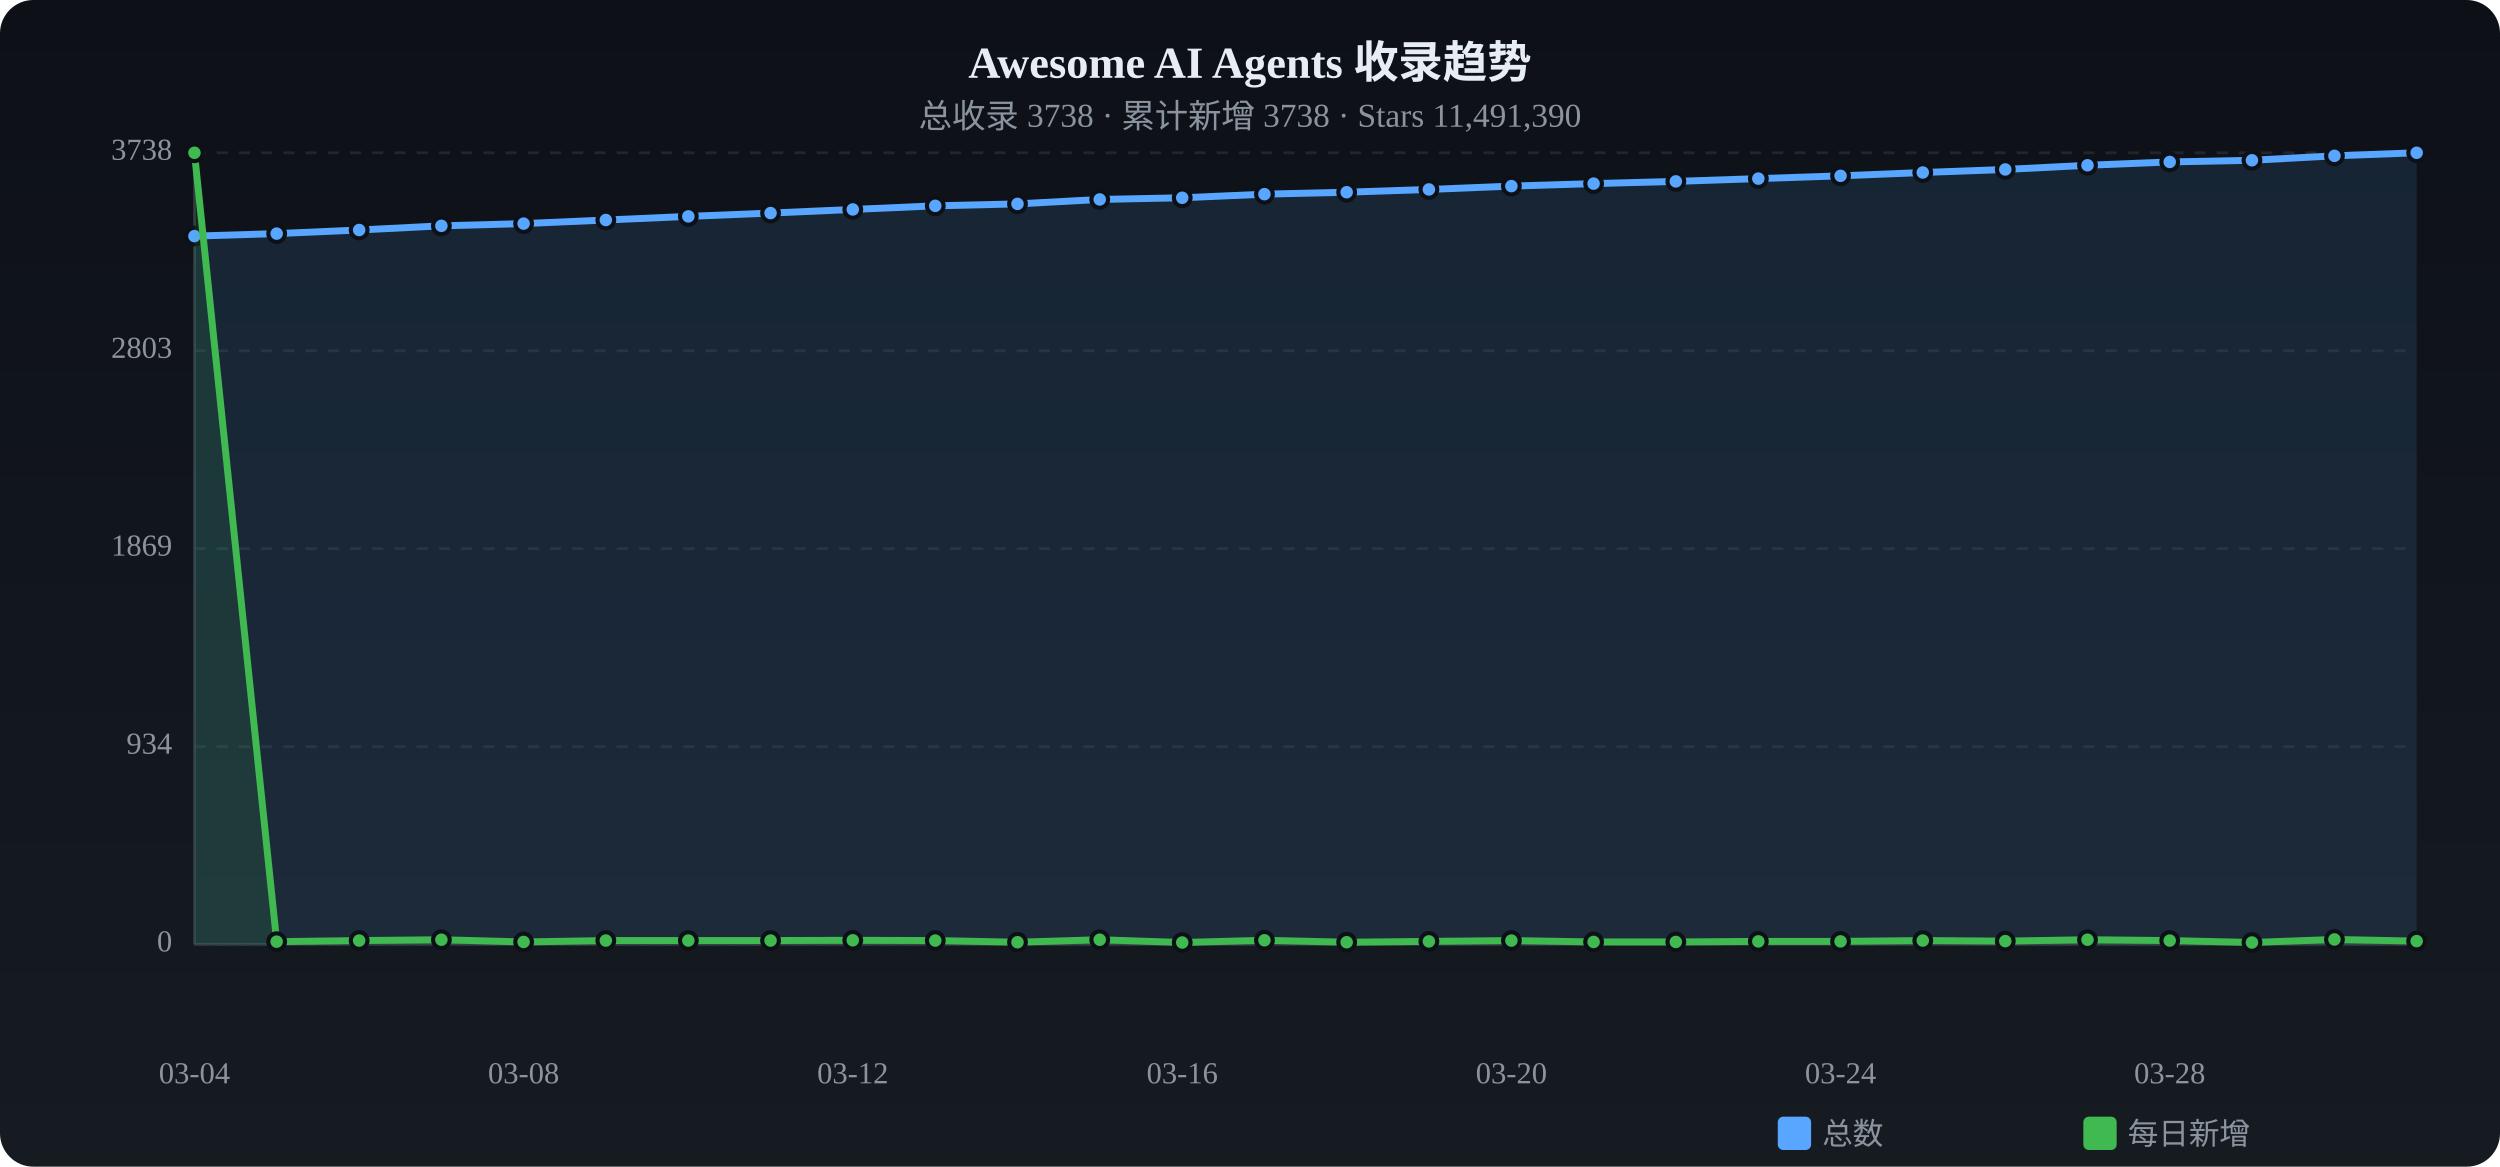
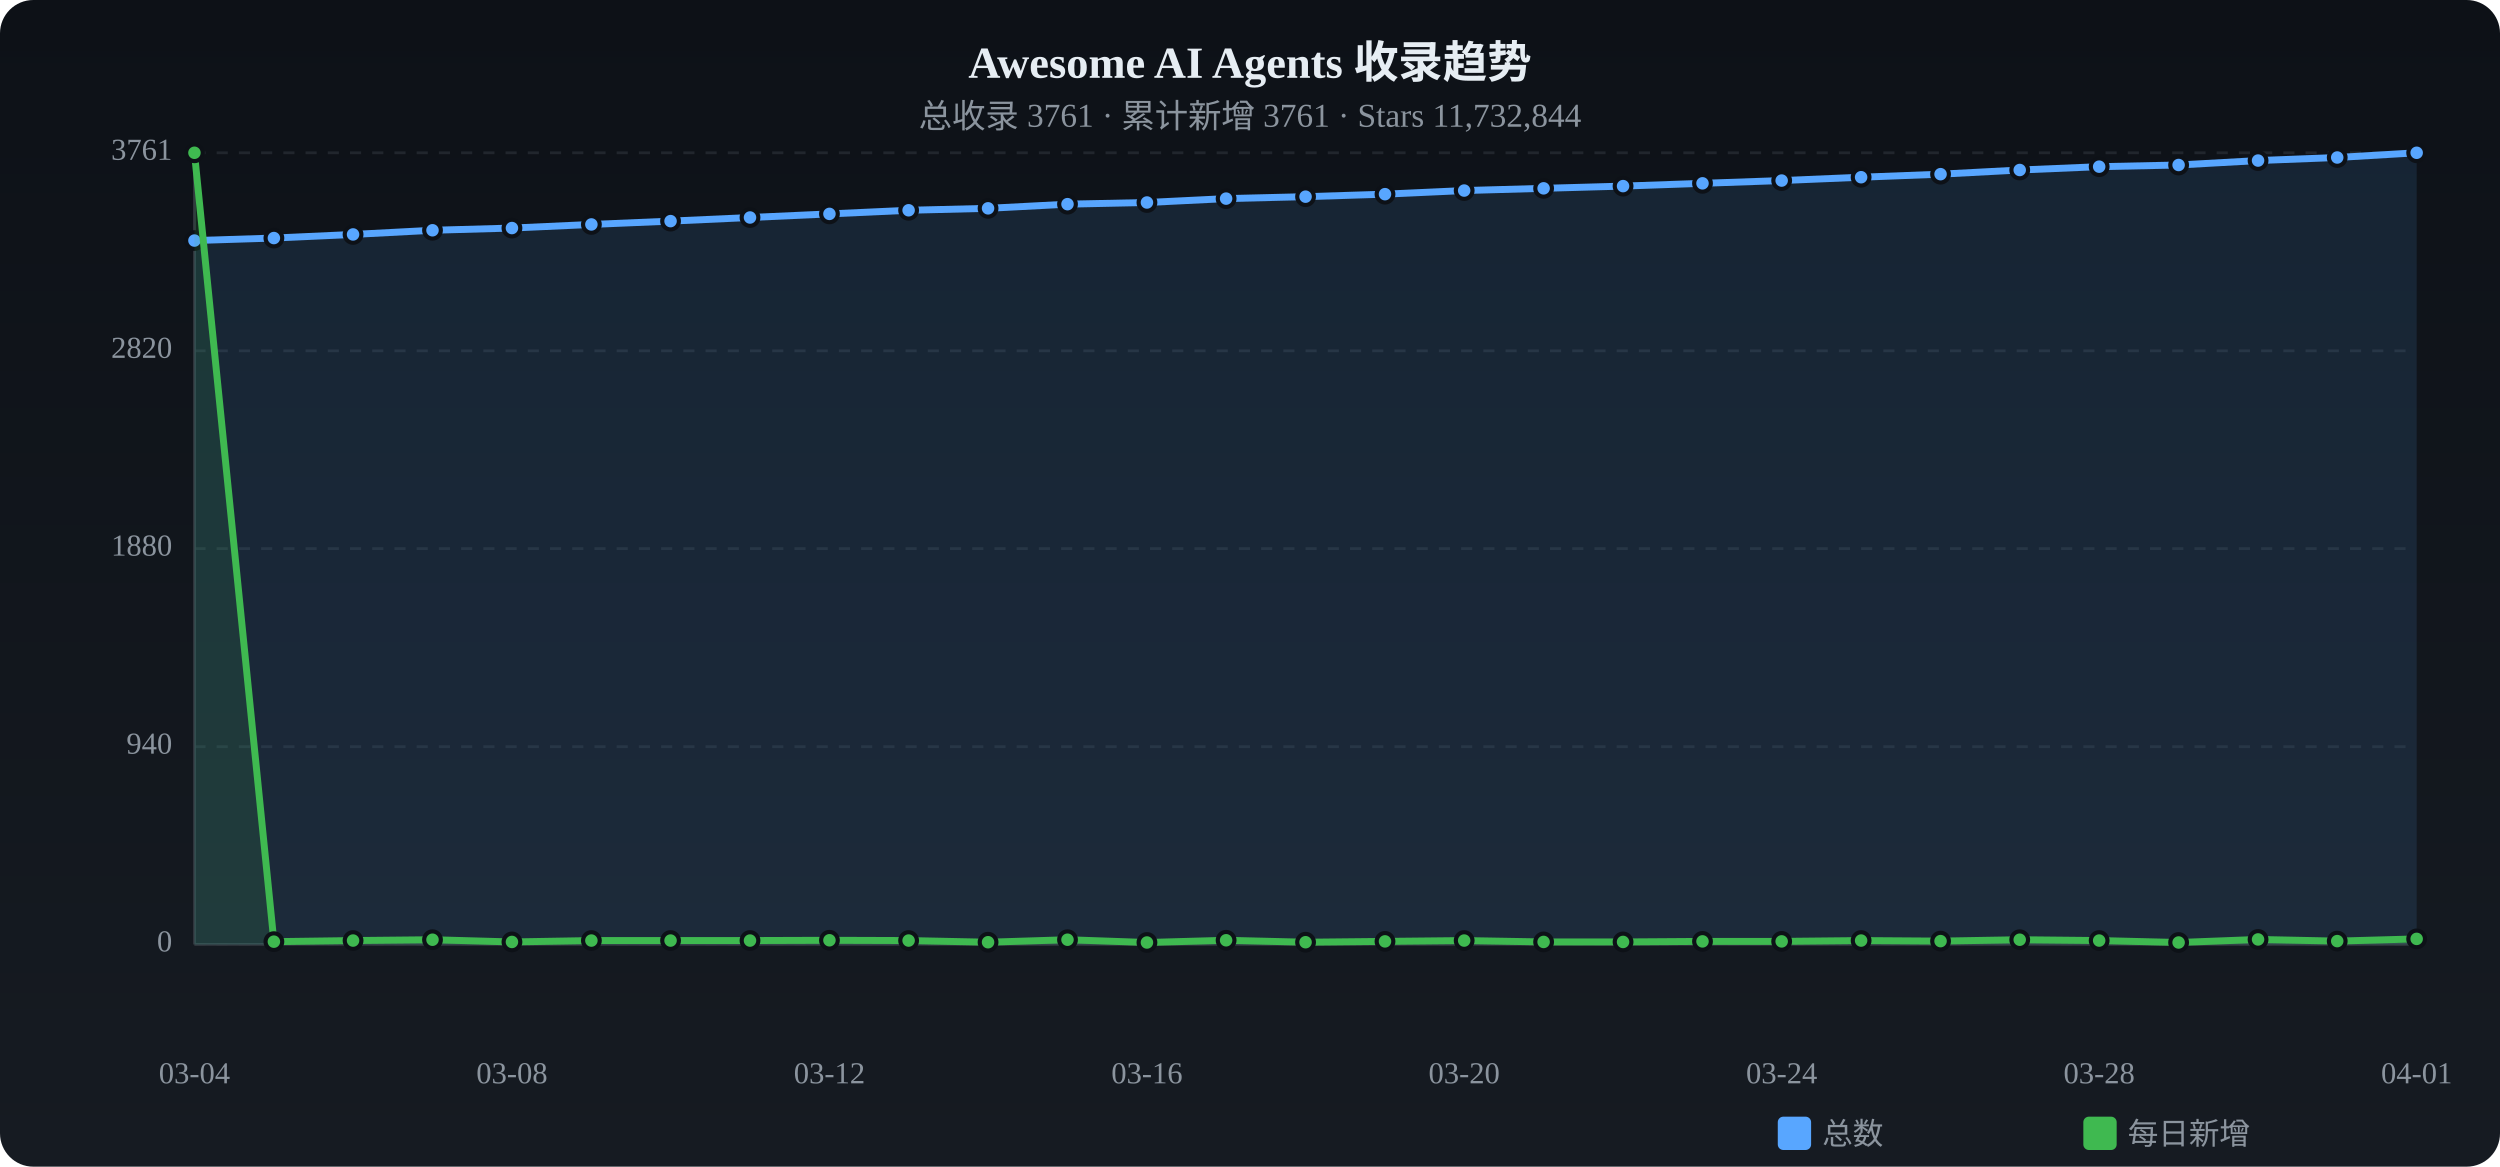
<svg xmlns="http://www.w3.org/2000/svg" viewBox="0 0 900 420" width="900" height="420">
  <defs>
    <linearGradient id="tbg" x1="0%" y1="0%" x2="0%" y2="100%">
      <stop offset="0%" stop-color="#0d1117" />
      <stop offset="100%" stop-color="#161b22" />
    </linearGradient>
  </defs>
  <rect width="900" height="420" rx="12" fill="url(#tbg)" />
  <text x="450.0" y="28" text-anchor="middle" fill="#e6edf3" font-size="16" font-weight="bold">Awesome AI Agents 收录趋势</text>
-   <text x="450.0" y="46" text-anchor="middle" fill="#8b949e" font-size="12">总收录 3738 · 累计新增 3738 · Stars 11,491,390</text>
+   <text x="450.0" y="46" text-anchor="middle" fill="#8b949e" font-size="12">总收录 3761 · 累计新增 3761 · Stars 11,732,844</text>
  <text x="62" y="340.0" text-anchor="end" fill="#8b949e" font-size="11" dominant-baseline="middle">0</text>
  <line x1="70" y1="340.0" x2="870" y2="340.0" stroke="#21262d" stroke-dasharray="4 4" />
-   <text x="62" y="268.8" text-anchor="end" fill="#8b949e" font-size="11" dominant-baseline="middle">934</text>
+   <text x="62" y="268.8" text-anchor="end" fill="#8b949e" font-size="11" dominant-baseline="middle">940</text>
  <line x1="70" y1="268.8" x2="870" y2="268.8" stroke="#21262d" stroke-dasharray="4 4" />
-   <text x="62" y="197.5" text-anchor="end" fill="#8b949e" font-size="11" dominant-baseline="middle">1869</text>
+   <text x="62" y="197.5" text-anchor="end" fill="#8b949e" font-size="11" dominant-baseline="middle">1880</text>
  <line x1="70" y1="197.5" x2="870" y2="197.5" stroke="#21262d" stroke-dasharray="4 4" />
-   <text x="62" y="126.3" text-anchor="end" fill="#8b949e" font-size="11" dominant-baseline="middle">2803</text>
+   <text x="62" y="126.3" text-anchor="end" fill="#8b949e" font-size="11" dominant-baseline="middle">2820</text>
  <line x1="70" y1="126.3" x2="870" y2="126.3" stroke="#21262d" stroke-dasharray="4 4" />
-   <text x="62" y="55.0" text-anchor="end" fill="#8b949e" font-size="11" dominant-baseline="middle">3738</text>
+   <text x="62" y="55.0" text-anchor="end" fill="#8b949e" font-size="11" dominant-baseline="middle">3761</text>
  <line x1="70" y1="55.0" x2="870" y2="55.0" stroke="#21262d" stroke-dasharray="4 4" />
  <line x1="70" y1="55" x2="70" y2="340" stroke="#30363d" />
  <line x1="70" y1="340" x2="870" y2="340" stroke="#30363d" />
-   <path d="M70.0,85.0 L99.6,84.1 L129.3,82.8 L158.9,81.3 L188.5,80.5 L218.1,79.2 L247.8,77.9 L277.4,76.7 L307.0,75.4 L336.7,74.1 L366.3,73.4 L395.9,71.8 L425.6,71.2 L455.2,69.9 L484.8,69.2 L514.4,68.2 L544.1,67.0 L573.7,66.1 L603.3,65.3 L633.0,64.3 L662.6,63.3 L692.2,62.1 L721.9,61.0 L751.5,59.5 L781.1,58.3 L810.7,57.7 L840.4,56.1 L870.0,55.0 L870.0,340 L70.0,340 Z" fill="#58a6ff" opacity="0.12" />
-   <polyline points="70.0,85.0 99.6,84.1 129.3,82.8 158.9,81.3 188.5,80.5 218.1,79.2 247.8,77.9 277.4,76.7 307.0,75.4 336.7,74.1 366.3,73.4 395.9,71.8 425.6,71.2 455.2,69.9 484.8,69.2 514.4,68.2 544.1,67.0 573.7,66.1 603.3,65.3 633.0,64.3 662.6,63.3 692.2,62.1 721.9,61.0 751.5,59.5 781.1,58.3 810.7,57.7 840.4,56.1 870.0,55.0" fill="none" stroke="#58a6ff" stroke-width="2.5" stroke-linecap="round" stroke-linejoin="round" />
-   <circle cx="70.0" cy="85.0" r="3" fill="#58a6ff" stroke="#0d1117" stroke-width="1.5" />
-   <circle cx="99.6" cy="84.1" r="3" fill="#58a6ff" stroke="#0d1117" stroke-width="1.5" />
-   <circle cx="129.3" cy="82.8" r="3" fill="#58a6ff" stroke="#0d1117" stroke-width="1.5" />
-   <circle cx="158.9" cy="81.3" r="3" fill="#58a6ff" stroke="#0d1117" stroke-width="1.5" />
-   <circle cx="188.5" cy="80.5" r="3" fill="#58a6ff" stroke="#0d1117" stroke-width="1.5" />
-   <circle cx="218.1" cy="79.2" r="3" fill="#58a6ff" stroke="#0d1117" stroke-width="1.5" />
-   <circle cx="247.8" cy="77.9" r="3" fill="#58a6ff" stroke="#0d1117" stroke-width="1.5" />
-   <circle cx="277.4" cy="76.7" r="3" fill="#58a6ff" stroke="#0d1117" stroke-width="1.5" />
-   <circle cx="307.0" cy="75.4" r="3" fill="#58a6ff" stroke="#0d1117" stroke-width="1.5" />
-   <circle cx="336.7" cy="74.1" r="3" fill="#58a6ff" stroke="#0d1117" stroke-width="1.5" />
-   <circle cx="366.3" cy="73.4" r="3" fill="#58a6ff" stroke="#0d1117" stroke-width="1.5" />
-   <circle cx="395.9" cy="71.8" r="3" fill="#58a6ff" stroke="#0d1117" stroke-width="1.5" />
-   <circle cx="425.6" cy="71.2" r="3" fill="#58a6ff" stroke="#0d1117" stroke-width="1.5" />
-   <circle cx="455.2" cy="69.9" r="3" fill="#58a6ff" stroke="#0d1117" stroke-width="1.5" />
-   <circle cx="484.8" cy="69.2" r="3" fill="#58a6ff" stroke="#0d1117" stroke-width="1.5" />
-   <circle cx="514.4" cy="68.2" r="3" fill="#58a6ff" stroke="#0d1117" stroke-width="1.5" />
-   <circle cx="544.1" cy="67.0" r="3" fill="#58a6ff" stroke="#0d1117" stroke-width="1.5" />
-   <circle cx="573.7" cy="66.1" r="3" fill="#58a6ff" stroke="#0d1117" stroke-width="1.5" />
-   <circle cx="603.3" cy="65.3" r="3" fill="#58a6ff" stroke="#0d1117" stroke-width="1.5" />
-   <circle cx="633.0" cy="64.3" r="3" fill="#58a6ff" stroke="#0d1117" stroke-width="1.5" />
-   <circle cx="662.6" cy="63.3" r="3" fill="#58a6ff" stroke="#0d1117" stroke-width="1.5" />
-   <circle cx="692.2" cy="62.1" r="3" fill="#58a6ff" stroke="#0d1117" stroke-width="1.5" />
-   <circle cx="721.9" cy="61.0" r="3" fill="#58a6ff" stroke="#0d1117" stroke-width="1.5" />
-   <circle cx="751.5" cy="59.5" r="3" fill="#58a6ff" stroke="#0d1117" stroke-width="1.5" />
-   <circle cx="781.1" cy="58.3" r="3" fill="#58a6ff" stroke="#0d1117" stroke-width="1.5" />
-   <circle cx="810.7" cy="57.7" r="3" fill="#58a6ff" stroke="#0d1117" stroke-width="1.5" />
-   <circle cx="840.4" cy="56.1" r="3" fill="#58a6ff" stroke="#0d1117" stroke-width="1.5" />
+   <path d="M70.0,86.6 L98.6,85.7 L127.1,84.4 L155.7,82.9 L184.3,82.1 L212.9,80.8 L241.4,79.6 L270.0,78.3 L298.6,77.0 L327.1,75.7 L355.7,75.0 L384.3,73.5 L412.9,72.9 L441.4,71.5 L470.0,70.8 L498.6,69.9 L527.1,68.6 L555.7,67.8 L584.3,67.0 L612.9,66.0 L641.4,65.0 L670.0,63.8 L698.6,62.7 L727.1,61.2 L755.7,60.0 L784.3,59.4 L812.9,57.8 L841.4,56.7 L870.0,55.0 L870.0,340 L70.0,340 Z" fill="#58a6ff" opacity="0.12" />
+   <polyline points="70.0,86.6 98.6,85.7 127.1,84.4 155.7,82.9 184.3,82.1 212.9,80.8 241.4,79.6 270.0,78.3 298.6,77.0 327.1,75.7 355.7,75.0 384.3,73.5 412.9,72.9 441.4,71.5 470.0,70.8 498.6,69.9 527.1,68.6 555.7,67.8 584.3,67.0 612.9,66.0 641.4,65.0 670.0,63.8 698.6,62.7 727.1,61.2 755.7,60.0 784.3,59.4 812.9,57.8 841.4,56.7 870.0,55.0" fill="none" stroke="#58a6ff" stroke-width="2.5" stroke-linecap="round" stroke-linejoin="round" />
+   <circle cx="70.0" cy="86.6" r="3" fill="#58a6ff" stroke="#0d1117" stroke-width="1.5" />
+   <circle cx="98.6" cy="85.7" r="3" fill="#58a6ff" stroke="#0d1117" stroke-width="1.5" />
+   <circle cx="127.1" cy="84.4" r="3" fill="#58a6ff" stroke="#0d1117" stroke-width="1.5" />
+   <circle cx="155.7" cy="82.9" r="3" fill="#58a6ff" stroke="#0d1117" stroke-width="1.5" />
+   <circle cx="184.3" cy="82.1" r="3" fill="#58a6ff" stroke="#0d1117" stroke-width="1.5" />
+   <circle cx="212.9" cy="80.8" r="3" fill="#58a6ff" stroke="#0d1117" stroke-width="1.5" />
+   <circle cx="241.4" cy="79.6" r="3" fill="#58a6ff" stroke="#0d1117" stroke-width="1.5" />
+   <circle cx="270.0" cy="78.3" r="3" fill="#58a6ff" stroke="#0d1117" stroke-width="1.5" />
+   <circle cx="298.6" cy="77.0" r="3" fill="#58a6ff" stroke="#0d1117" stroke-width="1.5" />
+   <circle cx="327.1" cy="75.7" r="3" fill="#58a6ff" stroke="#0d1117" stroke-width="1.5" />
+   <circle cx="355.7" cy="75.0" r="3" fill="#58a6ff" stroke="#0d1117" stroke-width="1.5" />
+   <circle cx="384.3" cy="73.5" r="3" fill="#58a6ff" stroke="#0d1117" stroke-width="1.5" />
+   <circle cx="412.9" cy="72.9" r="3" fill="#58a6ff" stroke="#0d1117" stroke-width="1.5" />
+   <circle cx="441.4" cy="71.5" r="3" fill="#58a6ff" stroke="#0d1117" stroke-width="1.5" />
+   <circle cx="470.0" cy="70.8" r="3" fill="#58a6ff" stroke="#0d1117" stroke-width="1.5" />
+   <circle cx="498.6" cy="69.9" r="3" fill="#58a6ff" stroke="#0d1117" stroke-width="1.5" />
+   <circle cx="527.1" cy="68.6" r="3" fill="#58a6ff" stroke="#0d1117" stroke-width="1.5" />
+   <circle cx="555.7" cy="67.8" r="3" fill="#58a6ff" stroke="#0d1117" stroke-width="1.5" />
+   <circle cx="584.3" cy="67.0" r="3" fill="#58a6ff" stroke="#0d1117" stroke-width="1.5" />
+   <circle cx="612.9" cy="66.0" r="3" fill="#58a6ff" stroke="#0d1117" stroke-width="1.5" />
+   <circle cx="641.4" cy="65.0" r="3" fill="#58a6ff" stroke="#0d1117" stroke-width="1.5" />
+   <circle cx="670.0" cy="63.8" r="3" fill="#58a6ff" stroke="#0d1117" stroke-width="1.5" />
+   <circle cx="698.6" cy="62.7" r="3" fill="#58a6ff" stroke="#0d1117" stroke-width="1.5" />
+   <circle cx="727.1" cy="61.2" r="3" fill="#58a6ff" stroke="#0d1117" stroke-width="1.5" />
+   <circle cx="755.7" cy="60.0" r="3" fill="#58a6ff" stroke="#0d1117" stroke-width="1.5" />
+   <circle cx="784.3" cy="59.4" r="3" fill="#58a6ff" stroke="#0d1117" stroke-width="1.5" />
+   <circle cx="812.9" cy="57.8" r="3" fill="#58a6ff" stroke="#0d1117" stroke-width="1.5" />
+   <circle cx="841.4" cy="56.7" r="3" fill="#58a6ff" stroke="#0d1117" stroke-width="1.5" />
  <circle cx="870.0" cy="55.0" r="3" fill="#58a6ff" stroke="#0d1117" stroke-width="1.5" />
-   <path d="M70.0,55.0 L99.6,339.0 L129.3,338.6 L158.9,338.3 L188.5,339.1 L218.1,338.6 L247.8,338.6 L277.4,338.6 L307.0,338.5 L336.7,338.6 L366.3,339.2 L395.9,338.3 L425.6,339.3 L455.2,338.5 L484.8,339.2 L514.4,338.9 L544.1,338.6 L573.7,339.1 L603.3,339.1 L633.0,338.9 L662.6,338.9 L692.2,338.6 L721.9,338.8 L751.5,338.3 L781.1,338.6 L810.7,339.3 L840.4,338.2 L870.0,338.8 L870.0,340 L70.0,340 Z" fill="#3fb950" opacity="0.12" />
-   <polyline points="70.0,55.0 99.6,339.0 129.3,338.6 158.9,338.3 188.5,339.1 218.1,338.6 247.8,338.6 277.4,338.6 307.0,338.5 336.7,338.6 366.3,339.2 395.9,338.3 425.6,339.3 455.2,338.5 484.8,339.2 514.4,338.9 544.1,338.6 573.7,339.1 603.3,339.1 633.0,338.9 662.6,338.9 692.2,338.6 721.9,338.8 751.5,338.3 781.1,338.6 810.7,339.3 840.4,338.2 870.0,338.8" fill="none" stroke="#3fb950" stroke-width="2.5" stroke-linecap="round" stroke-linejoin="round" />
+   <path d="M70.0,55.0 L98.6,339.0 L127.1,338.6 L155.7,338.3 L184.3,339.1 L212.9,338.6 L241.4,338.6 L270.0,338.6 L298.6,338.5 L327.1,338.6 L355.7,339.2 L384.3,338.3 L412.9,339.3 L441.4,338.5 L470.0,339.2 L498.6,338.9 L527.1,338.6 L555.7,339.1 L584.3,339.1 L612.9,338.9 L641.4,338.9 L670.0,338.6 L698.6,338.8 L727.1,338.3 L755.7,338.6 L784.3,339.3 L812.9,338.2 L841.4,338.8 L870.0,338.0 L870.0,340 L70.0,340 Z" fill="#3fb950" opacity="0.12" />
+   <polyline points="70.0,55.0 98.6,339.0 127.1,338.6 155.7,338.3 184.3,339.1 212.9,338.6 241.4,338.6 270.0,338.6 298.6,338.5 327.1,338.6 355.7,339.2 384.3,338.3 412.9,339.3 441.4,338.5 470.0,339.2 498.6,338.9 527.1,338.6 555.7,339.1 584.3,339.1 612.9,338.9 641.4,338.9 670.0,338.6 698.6,338.8 727.1,338.3 755.7,338.6 784.3,339.3 812.9,338.2 841.4,338.8 870.0,338.0" fill="none" stroke="#3fb950" stroke-width="2.5" stroke-linecap="round" stroke-linejoin="round" />
  <circle cx="70.0" cy="55.0" r="3" fill="#3fb950" stroke="#0d1117" stroke-width="1.5" />
-   <circle cx="99.6" cy="339.0" r="3" fill="#3fb950" stroke="#0d1117" stroke-width="1.5" />
-   <circle cx="129.3" cy="338.6" r="3" fill="#3fb950" stroke="#0d1117" stroke-width="1.5" />
-   <circle cx="158.9" cy="338.3" r="3" fill="#3fb950" stroke="#0d1117" stroke-width="1.5" />
-   <circle cx="188.5" cy="339.1" r="3" fill="#3fb950" stroke="#0d1117" stroke-width="1.5" />
-   <circle cx="218.1" cy="338.6" r="3" fill="#3fb950" stroke="#0d1117" stroke-width="1.5" />
-   <circle cx="247.8" cy="338.6" r="3" fill="#3fb950" stroke="#0d1117" stroke-width="1.5" />
-   <circle cx="277.4" cy="338.6" r="3" fill="#3fb950" stroke="#0d1117" stroke-width="1.5" />
-   <circle cx="307.0" cy="338.5" r="3" fill="#3fb950" stroke="#0d1117" stroke-width="1.5" />
-   <circle cx="336.7" cy="338.6" r="3" fill="#3fb950" stroke="#0d1117" stroke-width="1.5" />
-   <circle cx="366.3" cy="339.2" r="3" fill="#3fb950" stroke="#0d1117" stroke-width="1.5" />
-   <circle cx="395.9" cy="338.3" r="3" fill="#3fb950" stroke="#0d1117" stroke-width="1.5" />
-   <circle cx="425.6" cy="339.3" r="3" fill="#3fb950" stroke="#0d1117" stroke-width="1.5" />
-   <circle cx="455.2" cy="338.5" r="3" fill="#3fb950" stroke="#0d1117" stroke-width="1.5" />
-   <circle cx="484.8" cy="339.2" r="3" fill="#3fb950" stroke="#0d1117" stroke-width="1.5" />
-   <circle cx="514.4" cy="338.9" r="3" fill="#3fb950" stroke="#0d1117" stroke-width="1.5" />
-   <circle cx="544.1" cy="338.6" r="3" fill="#3fb950" stroke="#0d1117" stroke-width="1.5" />
-   <circle cx="573.7" cy="339.1" r="3" fill="#3fb950" stroke="#0d1117" stroke-width="1.5" />
-   <circle cx="603.3" cy="339.1" r="3" fill="#3fb950" stroke="#0d1117" stroke-width="1.5" />
-   <circle cx="633.0" cy="338.9" r="3" fill="#3fb950" stroke="#0d1117" stroke-width="1.5" />
-   <circle cx="662.6" cy="338.9" r="3" fill="#3fb950" stroke="#0d1117" stroke-width="1.5" />
-   <circle cx="692.2" cy="338.6" r="3" fill="#3fb950" stroke="#0d1117" stroke-width="1.5" />
-   <circle cx="721.9" cy="338.8" r="3" fill="#3fb950" stroke="#0d1117" stroke-width="1.5" />
-   <circle cx="751.5" cy="338.3" r="3" fill="#3fb950" stroke="#0d1117" stroke-width="1.5" />
-   <circle cx="781.1" cy="338.6" r="3" fill="#3fb950" stroke="#0d1117" stroke-width="1.5" />
-   <circle cx="810.7" cy="339.3" r="3" fill="#3fb950" stroke="#0d1117" stroke-width="1.5" />
-   <circle cx="840.4" cy="338.2" r="3" fill="#3fb950" stroke="#0d1117" stroke-width="1.5" />
-   <circle cx="870.0" cy="338.8" r="3" fill="#3fb950" stroke="#0d1117" stroke-width="1.5" />
+   <circle cx="98.6" cy="339.0" r="3" fill="#3fb950" stroke="#0d1117" stroke-width="1.5" />
+   <circle cx="127.1" cy="338.6" r="3" fill="#3fb950" stroke="#0d1117" stroke-width="1.5" />
+   <circle cx="155.7" cy="338.3" r="3" fill="#3fb950" stroke="#0d1117" stroke-width="1.5" />
+   <circle cx="184.3" cy="339.1" r="3" fill="#3fb950" stroke="#0d1117" stroke-width="1.5" />
+   <circle cx="212.9" cy="338.6" r="3" fill="#3fb950" stroke="#0d1117" stroke-width="1.5" />
+   <circle cx="241.4" cy="338.6" r="3" fill="#3fb950" stroke="#0d1117" stroke-width="1.5" />
+   <circle cx="270.0" cy="338.6" r="3" fill="#3fb950" stroke="#0d1117" stroke-width="1.5" />
+   <circle cx="298.6" cy="338.5" r="3" fill="#3fb950" stroke="#0d1117" stroke-width="1.5" />
+   <circle cx="327.1" cy="338.6" r="3" fill="#3fb950" stroke="#0d1117" stroke-width="1.5" />
+   <circle cx="355.7" cy="339.2" r="3" fill="#3fb950" stroke="#0d1117" stroke-width="1.5" />
+   <circle cx="384.3" cy="338.3" r="3" fill="#3fb950" stroke="#0d1117" stroke-width="1.5" />
+   <circle cx="412.9" cy="339.3" r="3" fill="#3fb950" stroke="#0d1117" stroke-width="1.5" />
+   <circle cx="441.4" cy="338.5" r="3" fill="#3fb950" stroke="#0d1117" stroke-width="1.5" />
+   <circle cx="470.0" cy="339.2" r="3" fill="#3fb950" stroke="#0d1117" stroke-width="1.5" />
+   <circle cx="498.6" cy="338.9" r="3" fill="#3fb950" stroke="#0d1117" stroke-width="1.5" />
+   <circle cx="527.1" cy="338.6" r="3" fill="#3fb950" stroke="#0d1117" stroke-width="1.5" />
+   <circle cx="555.7" cy="339.1" r="3" fill="#3fb950" stroke="#0d1117" stroke-width="1.5" />
+   <circle cx="584.3" cy="339.1" r="3" fill="#3fb950" stroke="#0d1117" stroke-width="1.5" />
+   <circle cx="612.9" cy="338.9" r="3" fill="#3fb950" stroke="#0d1117" stroke-width="1.5" />
+   <circle cx="641.4" cy="338.9" r="3" fill="#3fb950" stroke="#0d1117" stroke-width="1.5" />
+   <circle cx="670.0" cy="338.6" r="3" fill="#3fb950" stroke="#0d1117" stroke-width="1.5" />
+   <circle cx="698.6" cy="338.8" r="3" fill="#3fb950" stroke="#0d1117" stroke-width="1.5" />
+   <circle cx="727.1" cy="338.3" r="3" fill="#3fb950" stroke="#0d1117" stroke-width="1.5" />
+   <circle cx="755.7" cy="338.6" r="3" fill="#3fb950" stroke="#0d1117" stroke-width="1.5" />
+   <circle cx="784.3" cy="339.3" r="3" fill="#3fb950" stroke="#0d1117" stroke-width="1.5" />
+   <circle cx="812.9" cy="338.2" r="3" fill="#3fb950" stroke="#0d1117" stroke-width="1.5" />
+   <circle cx="841.4" cy="338.8" r="3" fill="#3fb950" stroke="#0d1117" stroke-width="1.5" />
+   <circle cx="870.0" cy="338.0" r="3" fill="#3fb950" stroke="#0d1117" stroke-width="1.5" />
  <text x="70.0" y="390" text-anchor="middle" fill="#8b949e" font-size="11">03-04</text>
-   <text x="188.5" y="390" text-anchor="middle" fill="#8b949e" font-size="11">03-08</text>
-   <text x="307.0" y="390" text-anchor="middle" fill="#8b949e" font-size="11">03-12</text>
-   <text x="425.6" y="390" text-anchor="middle" fill="#8b949e" font-size="11">03-16</text>
-   <text x="544.1" y="390" text-anchor="middle" fill="#8b949e" font-size="11">03-20</text>
-   <text x="662.6" y="390" text-anchor="middle" fill="#8b949e" font-size="11">03-24</text>
-   <text x="781.1" y="390" text-anchor="middle" fill="#8b949e" font-size="11">03-28</text>
+   <text x="184.3" y="390" text-anchor="middle" fill="#8b949e" font-size="11">03-08</text>
+   <text x="298.6" y="390" text-anchor="middle" fill="#8b949e" font-size="11">03-12</text>
+   <text x="412.9" y="390" text-anchor="middle" fill="#8b949e" font-size="11">03-16</text>
+   <text x="527.1" y="390" text-anchor="middle" fill="#8b949e" font-size="11">03-20</text>
+   <text x="641.4" y="390" text-anchor="middle" fill="#8b949e" font-size="11">03-24</text>
+   <text x="755.7" y="390" text-anchor="middle" fill="#8b949e" font-size="11">03-28</text>
+   <text x="870.0" y="390" text-anchor="middle" fill="#8b949e" font-size="11">04-01</text>
  <rect x="640" y="402" width="12" height="12" rx="2" fill="#58a6ff" />
  <text x="656" y="412" fill="#8b949e" font-size="11">总数</text>
  <rect x="750" y="402" width="12" height="12" rx="2" fill="#3fb950" />
  <text x="766" y="412" fill="#8b949e" font-size="11">每日新增</text>
</svg>
